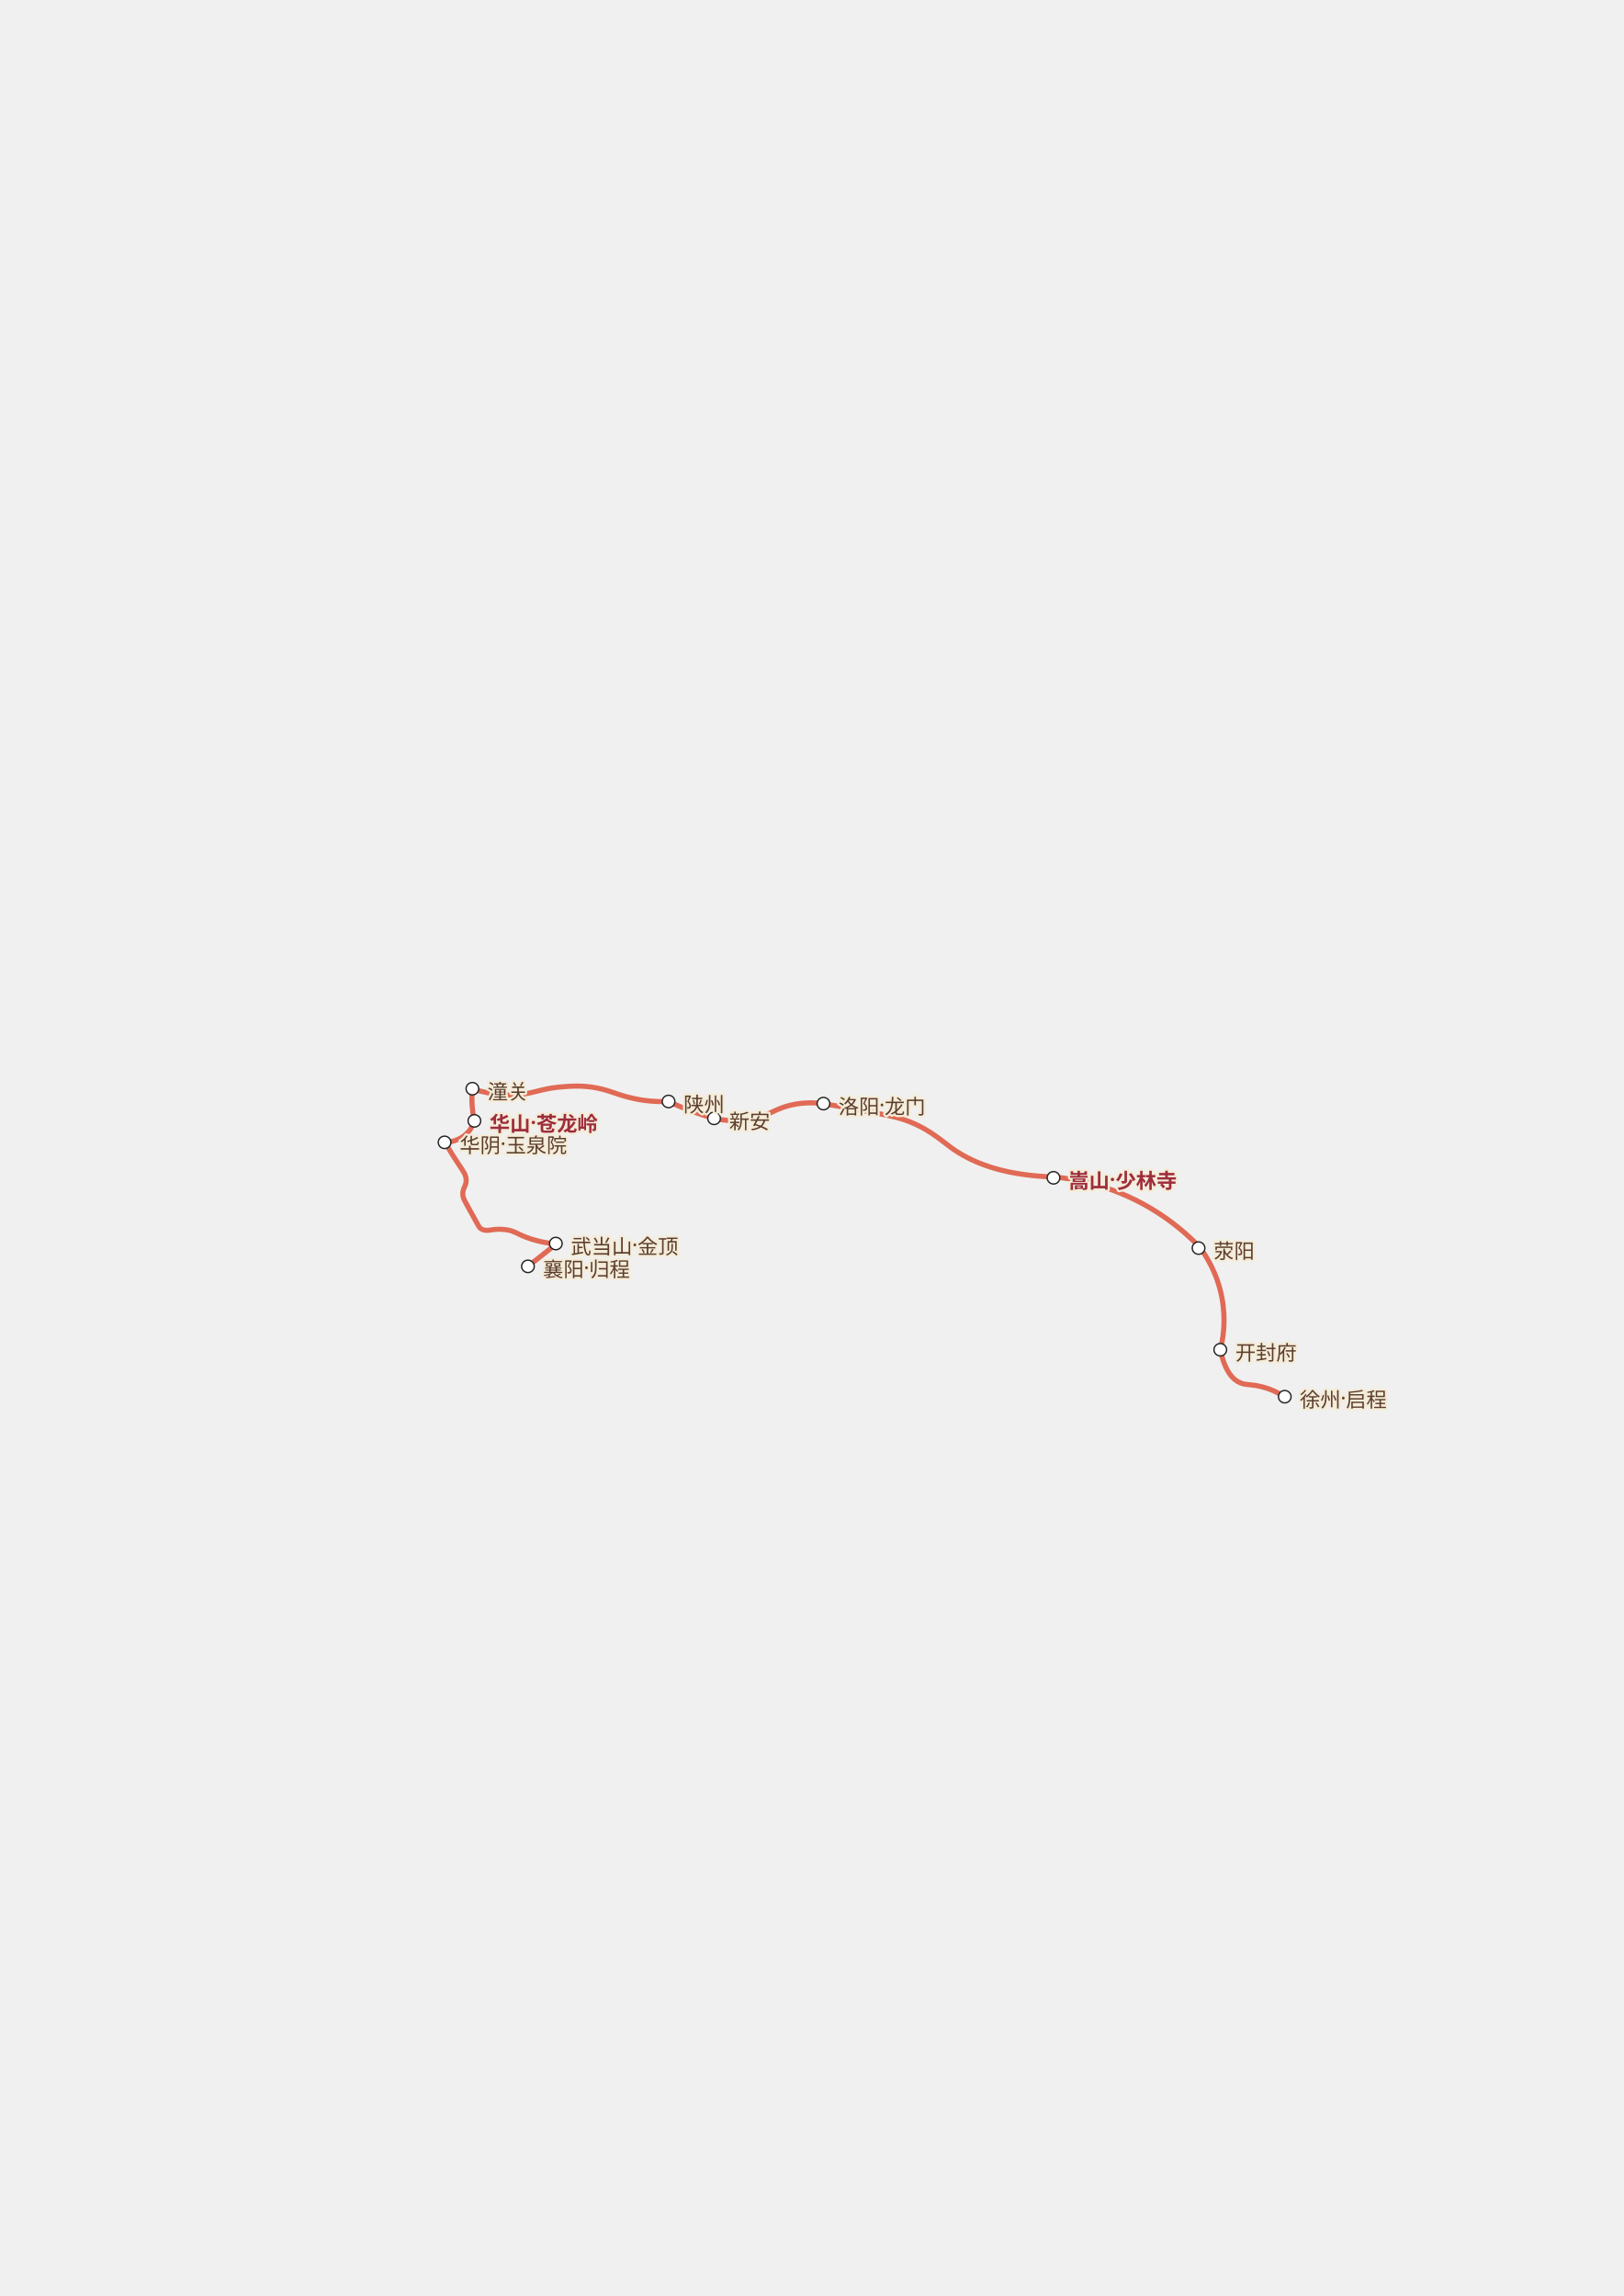
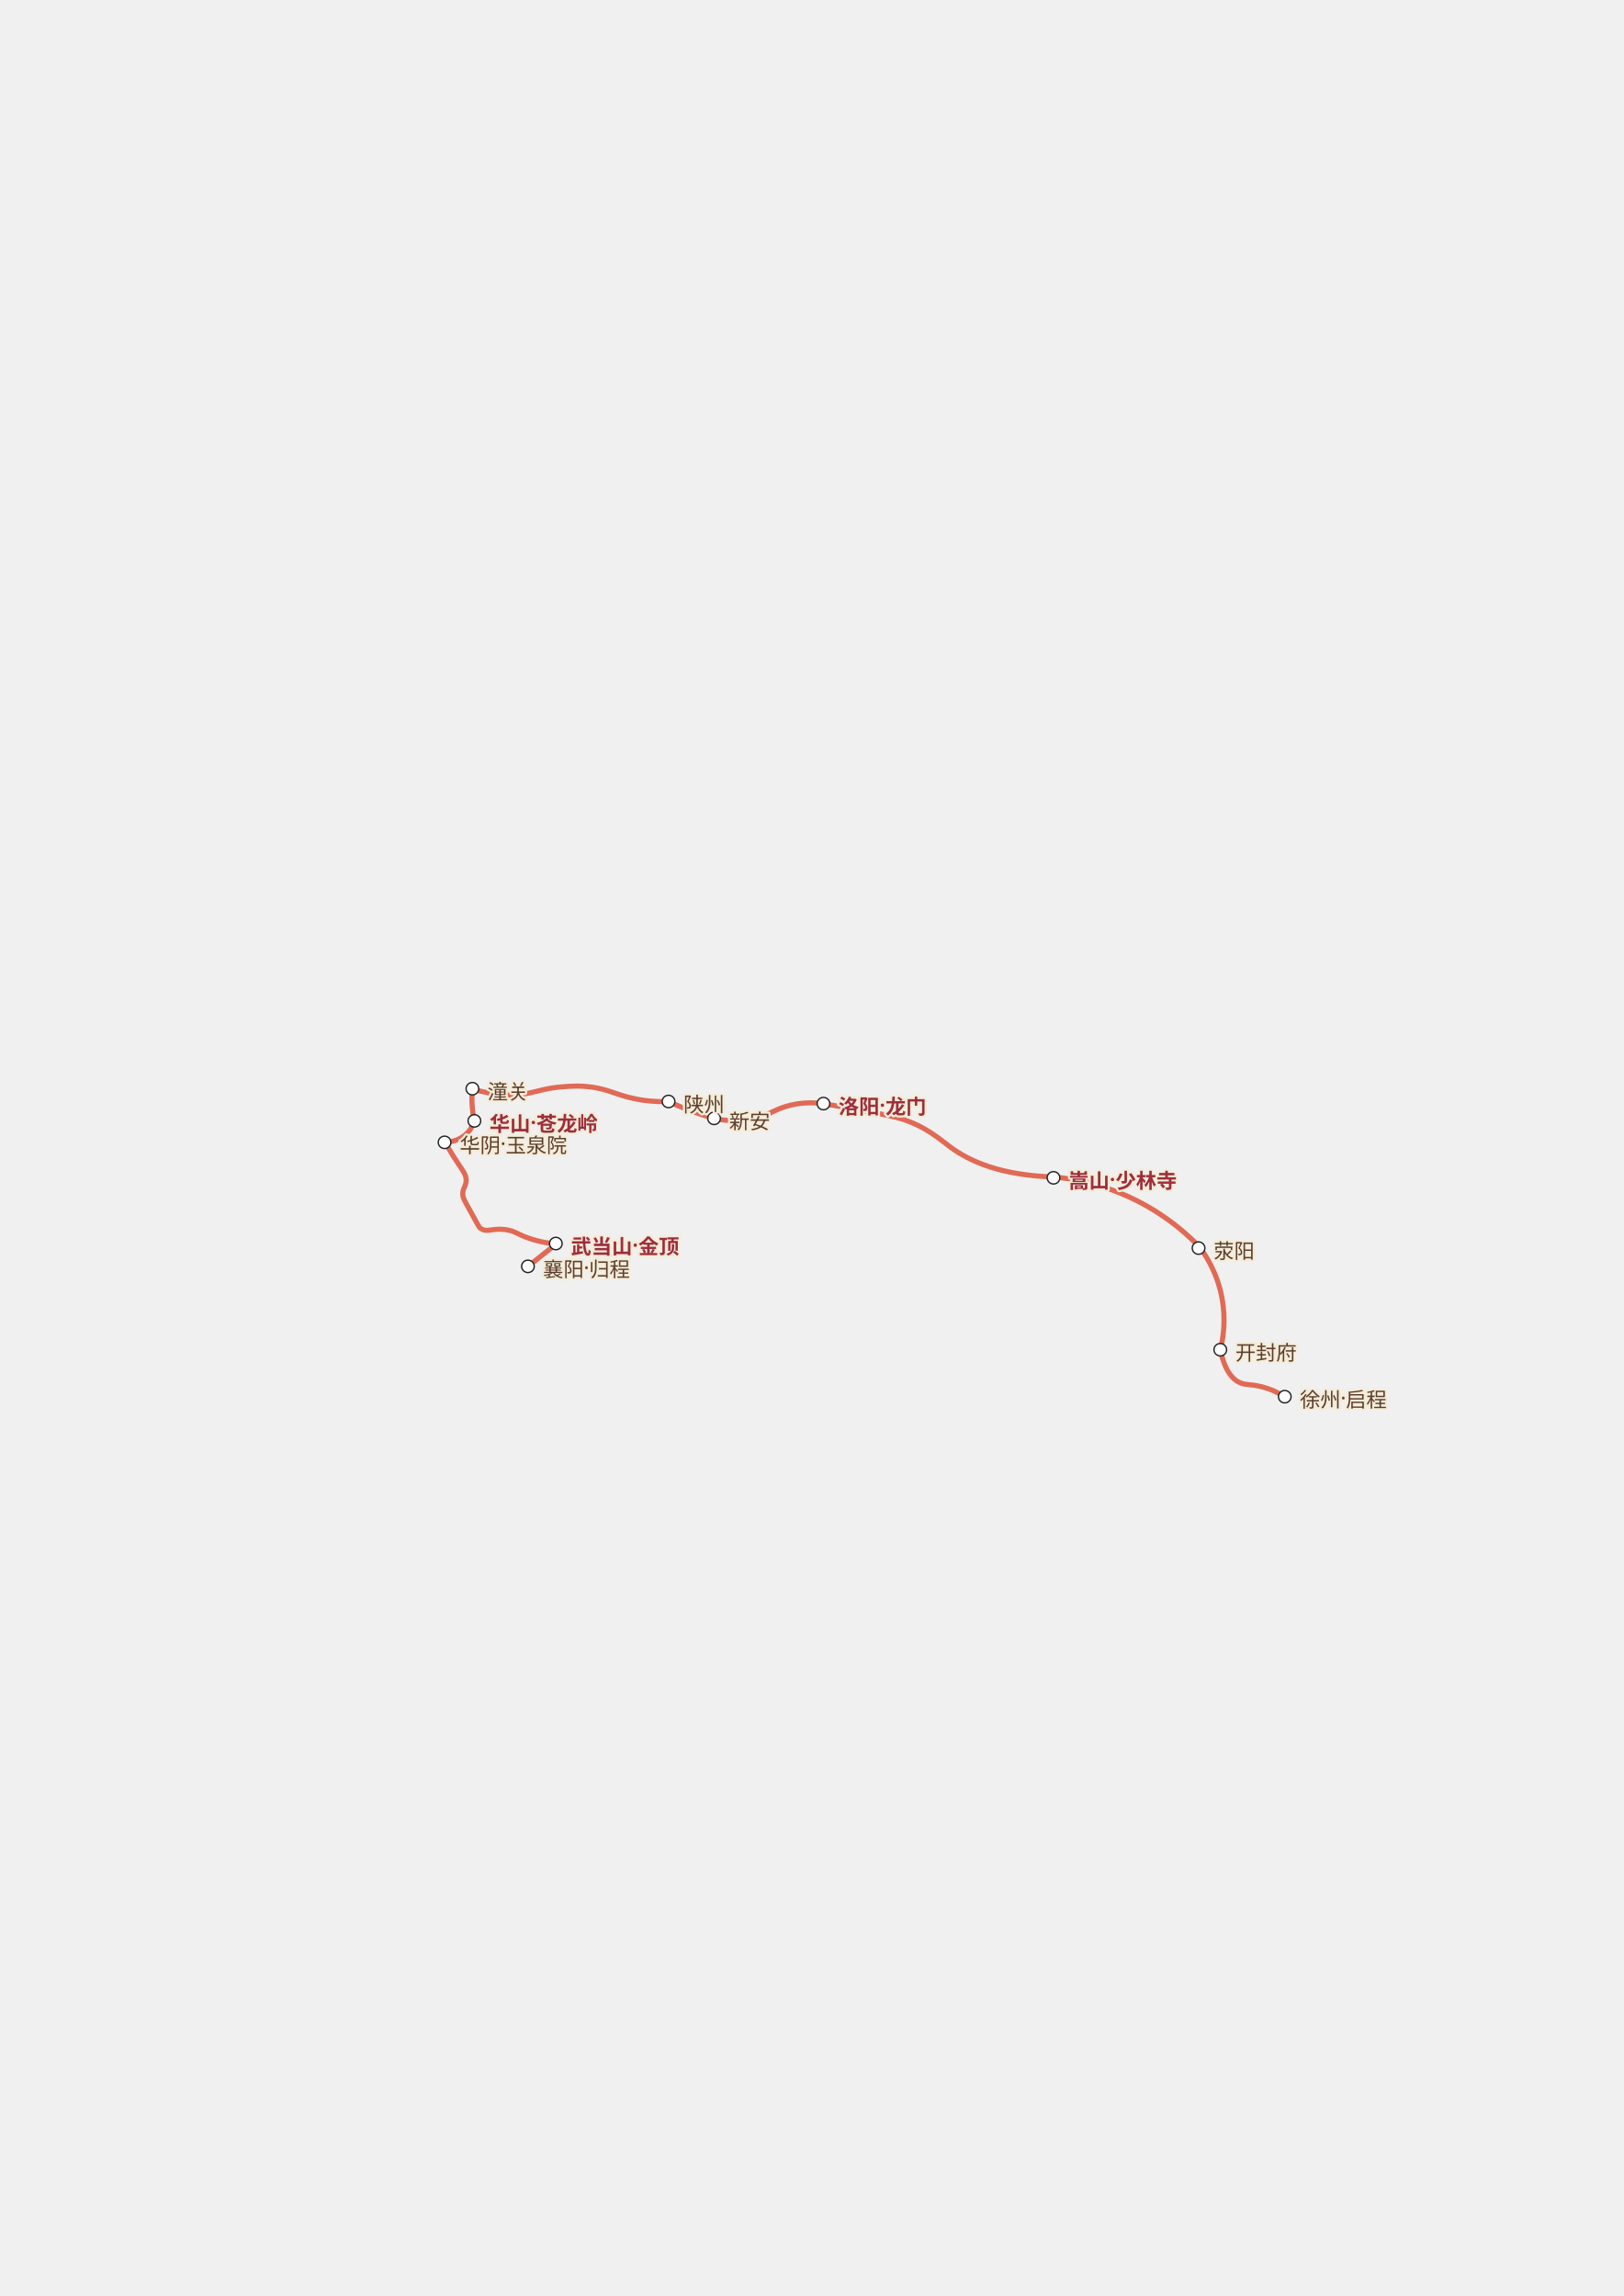
<svg xmlns="http://www.w3.org/2000/svg" viewBox="0 0 595.28 841.89">
  <style>.rt{fill:none;stroke:#e06a55;stroke-width:1.87px;stroke-linecap:square;stroke-linejoin:bevel}.pt{fill:#fff;stroke:#222;stroke-width:.5px;fill-rule:evenodd}.pt-hot{cursor:pointer}.hit{fill:transparent;stroke:none;cursor:pointer}.lbl{font-family:"KaiTi","STKaiti","Noto Serif SC",serif;font-size:7.5px;fill:#5c3d2e;paint-order:stroke;stroke:#f4ecd8;stroke-width:1.6px;stroke-linejoin:round}.lbl-hot{fill:#9e2d3e;font-weight:bold}</style>
  <g id="rt-zhongyuan">
    <path class="rt" d="M471.01,512.14c-1.94-1.22-5.02-2.87-9.09-3.8-3.66-.84-5.15-.42-7.19-1.27-2.51-1.04-5.58-3.87-7.34-12.14.97-3.82,2.18-10.73.58-19.14-1.72-9.07-5.87-15.46-8.3-18.68-5.73-5.88-16.14-14.95-31.71-20.68-8.15-3-15.6-4.31-21.51-4.86-19.76-.57-31.11-5.88-37.9-10.87-3.87-2.84-9.04-7.62-18.04-10.43-3.03-.95-7.05-1.71-14.96-3.18-5.66-1.06-10.35-1.85-13.57-2.37-2.9-.4-7.12-.64-11.91.47-5.02,1.15-7.12,2.95-11.22,4.33-3.74,1.25-9.29,2.19-17.04.6-2.96-.85-6.12-1.88-9.42-3.14-2.59-.99-5.02-2.02-7.27-3.05-6.52.19-11.57-.74-15.05-1.67-4.85-1.29-7.44-2.78-12.8-3.59-4.46-.67-8-.39-10.47-.22-6.75.48-9.68,1.82-13.95,2.56-4.44.77-10.98,1.01-19.66-1.76-.16,1.64-.24,3.55-.12,5.69.13,2.33.47,4.38.86,6.1-.34,1.07-1.03,2.74-2.52,4.3-3.11,3.26-7.28,3.51-8.29,3.54,2.01,3.44,3.73,6.1,4.93,7.9,1.9,2.84,2.85,4.05,2.85,6,0,2.23-1.24,2.69-1.23,5,.01,1.43.49,2.2,2.46,5.75,3.49,6.3,3.45,6.53,4.2,6.99,2.44,1.5,3.89-.27,8.88.34,3.67.45,4.28,1.74,9.25,3.37,2.12.69,5.3,1.55,9.42,1.95-3.45,2.73-6.9,5.47-10.34,8.2" />
  </g>
  <g id="pts-zhongyuan">
    <path class="pt" data-name="徐州·启程" d="M473.31,512.41c-.15,1.24-1.3,2.13-2.57,1.98s-2.18-1.28-2.03-2.53,1.3-2.13,2.57-1.98,2.18,1.28,2.03,2.53" />
    <path class="pt" data-name="开封府" d="M449.68,495.19c-.15,1.24-1.3,2.13-2.57,1.98s-2.18-1.28-2.03-2.53,1.3-2.13,2.57-1.98,2.18,1.28,2.03,2.53" />
    <path class="pt" data-name="荥阳" d="M441.71,457.92c-.15,1.25-1.3,2.13-2.57,1.98s-2.18-1.28-2.03-2.53,1.3-2.13,2.57-1.98,2.18,1.28,2.03,2.53" />
    <path class="pt pt-hot" id="pt-brief" data-name="嵩山·少林寺" d="M388.53,432.15c-.15,1.24-1.3,2.13-2.57,1.98s-2.18-1.28-2.03-2.53,1.3-2.13,2.57-1.98,2.18,1.28,2.03,2.53" />
    <circle class="hit" data-type="brief" data-name="嵩山·少林寺" cx="387.25" cy="432.87" r="6" />
-     <path class="pt" data-name="洛阳·龙门" d="M304.19,404.94c-.15,1.24-1.3,2.13-2.57,1.98s-2.18-1.28-2.03-2.53,1.3-2.13,2.57-1.98,2.18,1.28,2.03,2.53" />
+     <path class="pt pt-hot" id="pt-brief" data-name="洛阳·龙门" d="M304.19,404.94c-.15,1.24-1.3,2.13-2.57,1.98s-2.18-1.28-2.03-2.53,1.3-2.13,2.57-1.98,2.18,1.28,2.03,2.53" />
+     <circle class="hit" data-type="brief" data-name="洛阳·龙门" cx="302.91" cy="405.66" r="6" />
    <path class="pt" data-name="新安" d="M264.09,410.35c-.15,1.25-1.3,2.13-2.57,1.98s-2.18-1.28-2.03-2.53,1.3-2.13,2.57-1.98,2.18,1.28,2.03,2.53" />
    <path class="pt" data-name="陕州" d="M247.4,404.16c-.15,1.24-1.3,2.13-2.57,1.98s-2.18-1.28-2.03-2.53,1.3-2.13,2.57-1.98,2.18,1.28,2.03,2.53" />
    <path class="pt" data-name="潼关" d="M175.49,399.48c-.15,1.25-1.3,2.13-2.57,1.98s-2.18-1.28-2.03-2.53,1.3-2.13,2.57-1.98,2.18,1.28,2.03,2.53" />
    <path class="pt pt-hot" id="pt-detail" data-name="华山·苍龙岭" d="M176.22,411.27c-.15,1.25-1.3,2.13-2.57,1.98s-2.18-1.28-2.03-2.53,1.3-2.13,2.57-1.98,2.18,1.28,2.03,2.53" />
    <circle class="hit" data-type="detail" data-name="华山·苍龙岭" cx="174.94" cy="411.99" r="6" />
    <path class="pt" data-name="华阴·玉泉院" d="M165.29,419.15c-.15,1.24-1.3,2.13-2.57,1.98s-2.18-1.28-2.03-2.53,1.3-2.13,2.57-1.98,2.18,1.28,2.03,2.53" />
-     <path class="pt" data-name="武当山·金顶" d="M206.08,456.25c-.15,1.24-1.3,2.13-2.57,1.98s-2.18-1.28-2.03-2.53,1.3-2.13,2.57-1.98,2.18,1.28,2.03,2.53" />
+     <path class="pt pt-hot" id="pt-brief" data-name="武当山·金顶" d="M206.08,456.25c-.15,1.24-1.3,2.13-2.57,1.98s-2.18-1.28-2.03-2.53,1.3-2.13,2.57-1.98,2.18,1.28,2.03,2.53" />
+     <circle class="hit" data-type="brief" data-name="武当山·金顶" cx="204.80" cy="456.97" r="6" />
    <path class="pt" data-name="襄阳·归程" d="M195.85,464.62c-.15,1.24-1.3,2.13-2.57,1.98s-2.18-1.28-2.03-2.53,1.3-2.13,2.57-1.98,2.18,1.28,2.03,2.53" />
    <text class="lbl" text-anchor="start" x="476.53" y="515.93">徐州·启程</text>
    <text class="lbl" text-anchor="start" x="452.90" y="498.71">开封府</text>
    <text class="lbl" text-anchor="start" x="444.93" y="461.44">荥阳</text>
    <text class="lbl lbl-hot" text-anchor="start" x="391.75" y="435.67">嵩山·少林寺</text>
-     <text class="lbl" text-anchor="start" x="307.41" y="408.46">洛阳·龙门</text>
+     <text class="lbl lbl-hot" text-anchor="start" x="307.41" y="408.46">洛阳·龙门</text>
    <text class="lbl" text-anchor="start" x="267.31" y="413.87">新安</text>
    <text class="lbl" text-anchor="start" x="250.62" y="407.68">陕州</text>
    <text class="lbl" text-anchor="start" x="178.71" y="403.00">潼关</text>
    <text class="lbl lbl-hot" text-anchor="start" x="179.44" y="414.79">华山·苍龙岭</text>
    <text class="lbl" text-anchor="start" x="168.51" y="422.67">华阴·玉泉院</text>
-     <text class="lbl" text-anchor="start" x="209.30" y="459.77">武当山·金顶</text>
+     <text class="lbl lbl-hot" text-anchor="start" x="209.30" y="459.77">武当山·金顶</text>
    <text class="lbl" text-anchor="start" x="199.07" y="468.14">襄阳·归程</text>
  </g>
</svg>
